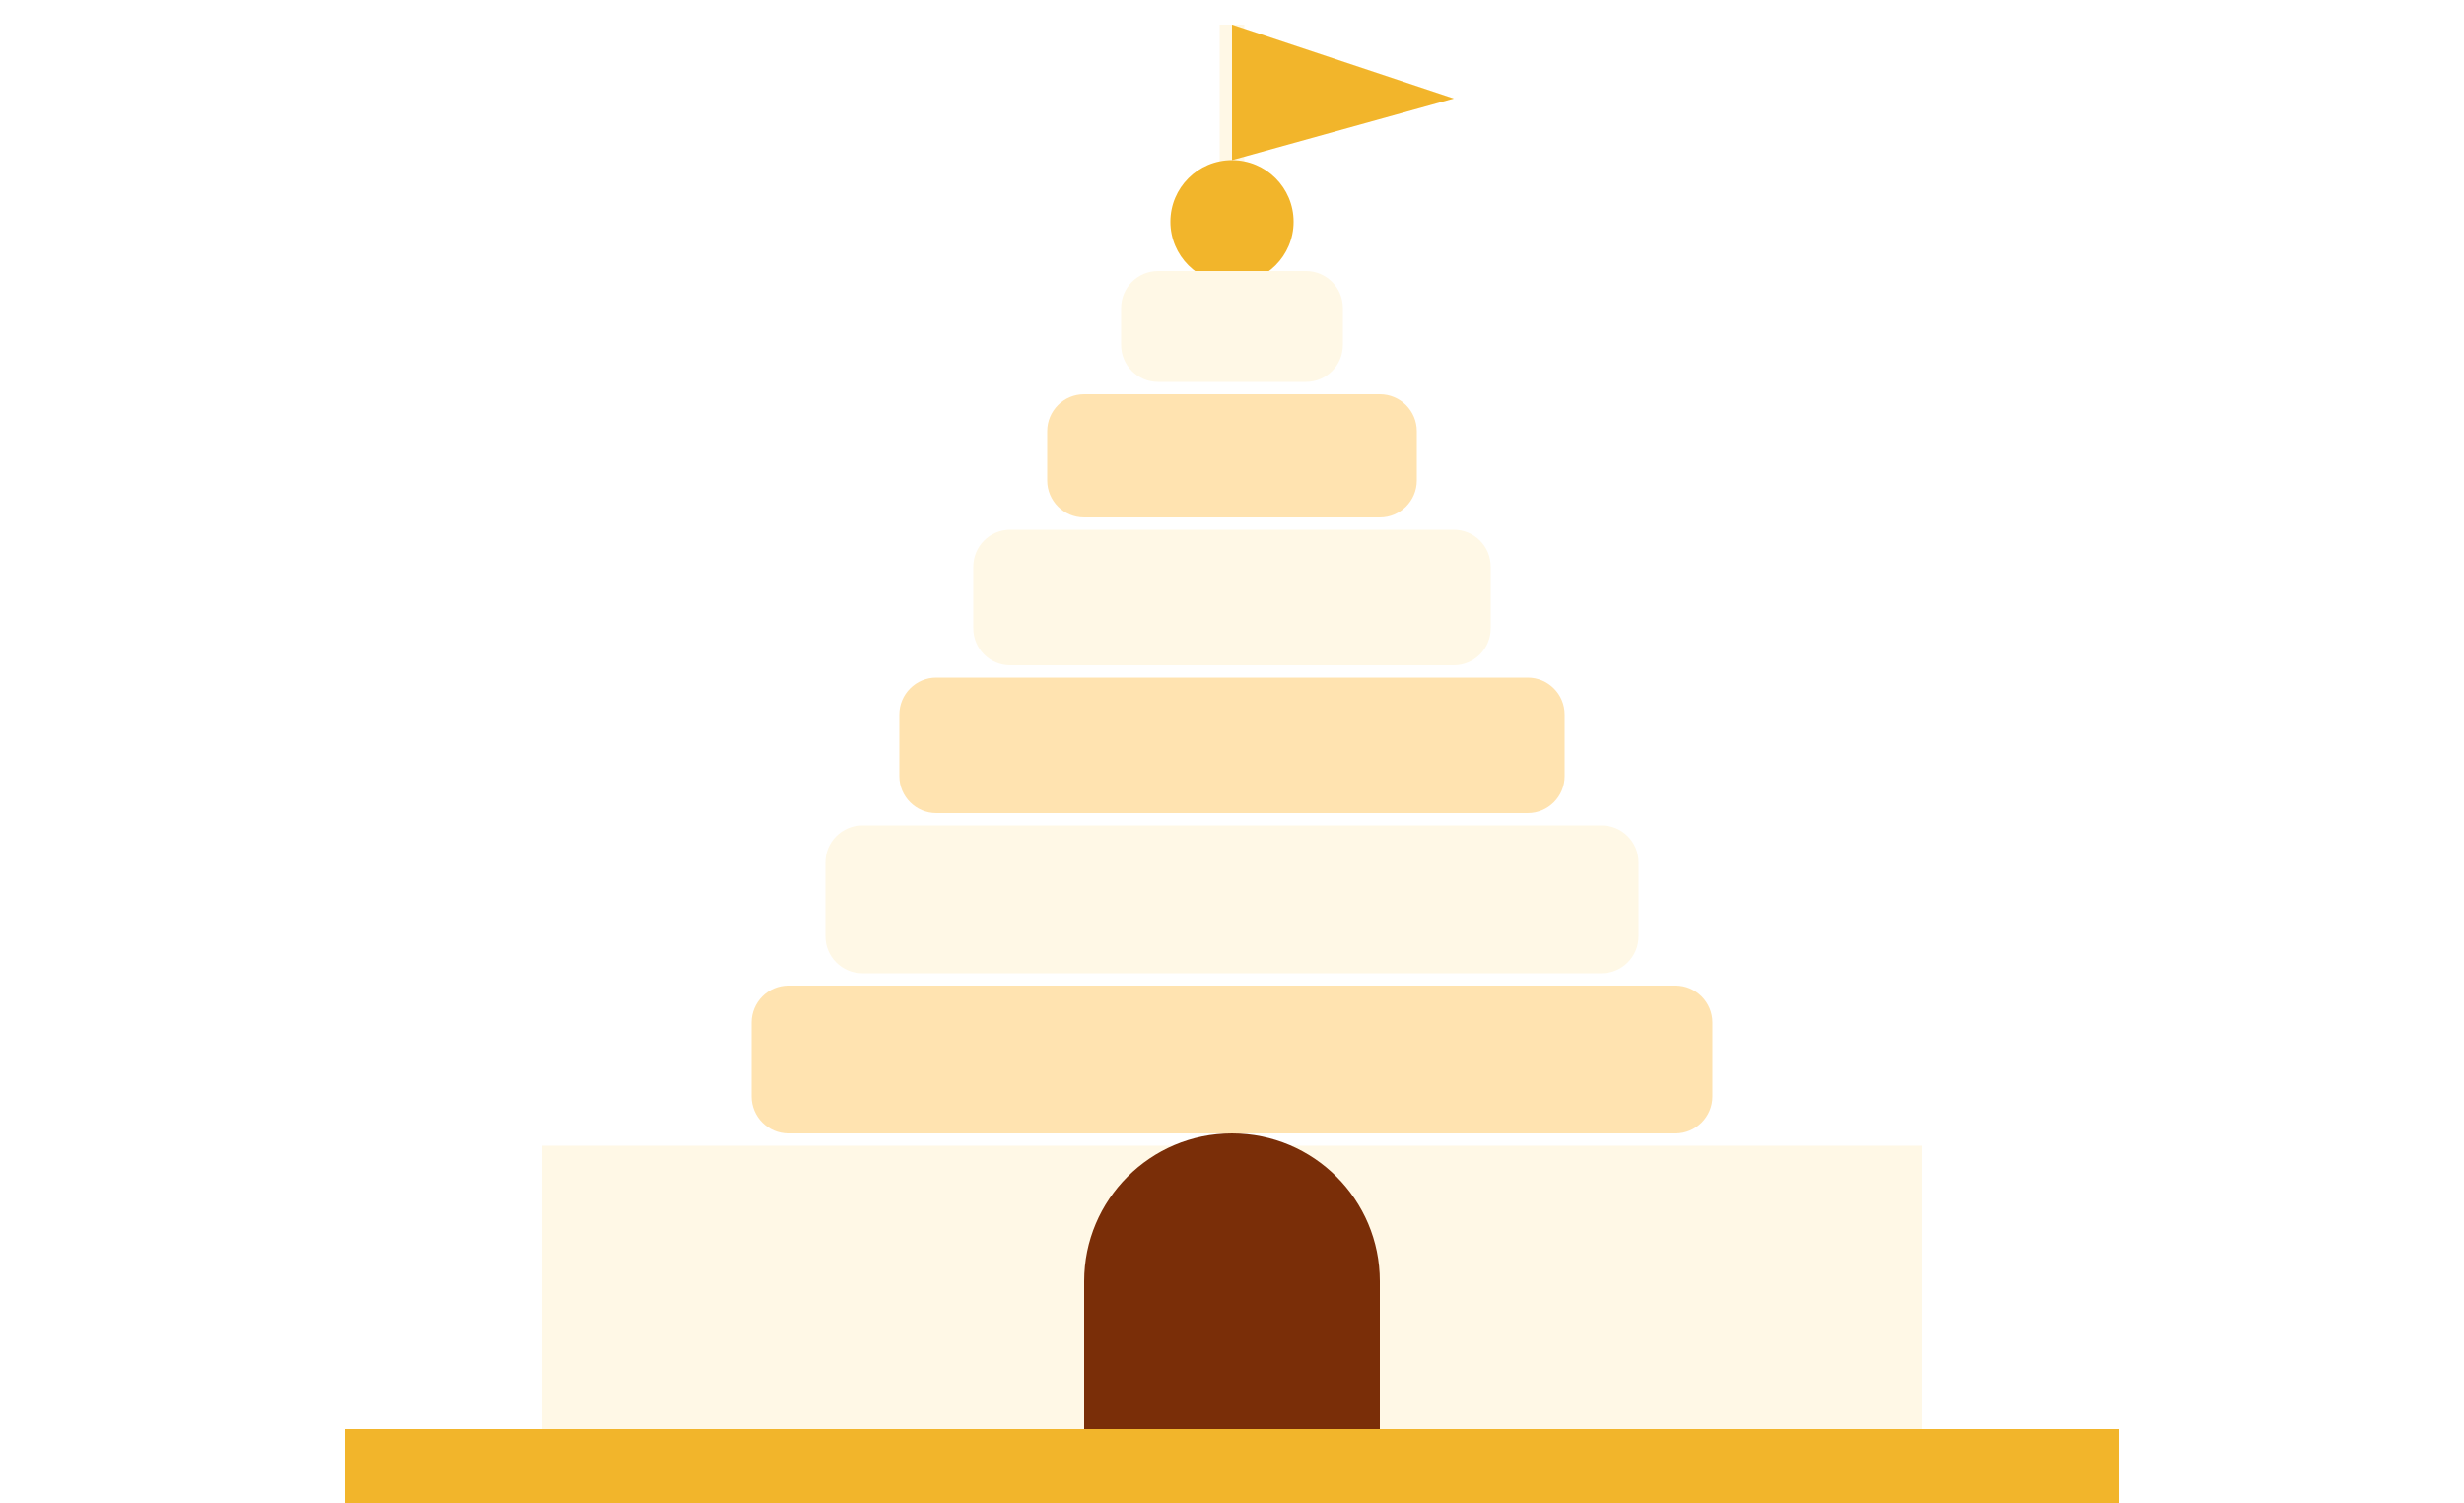
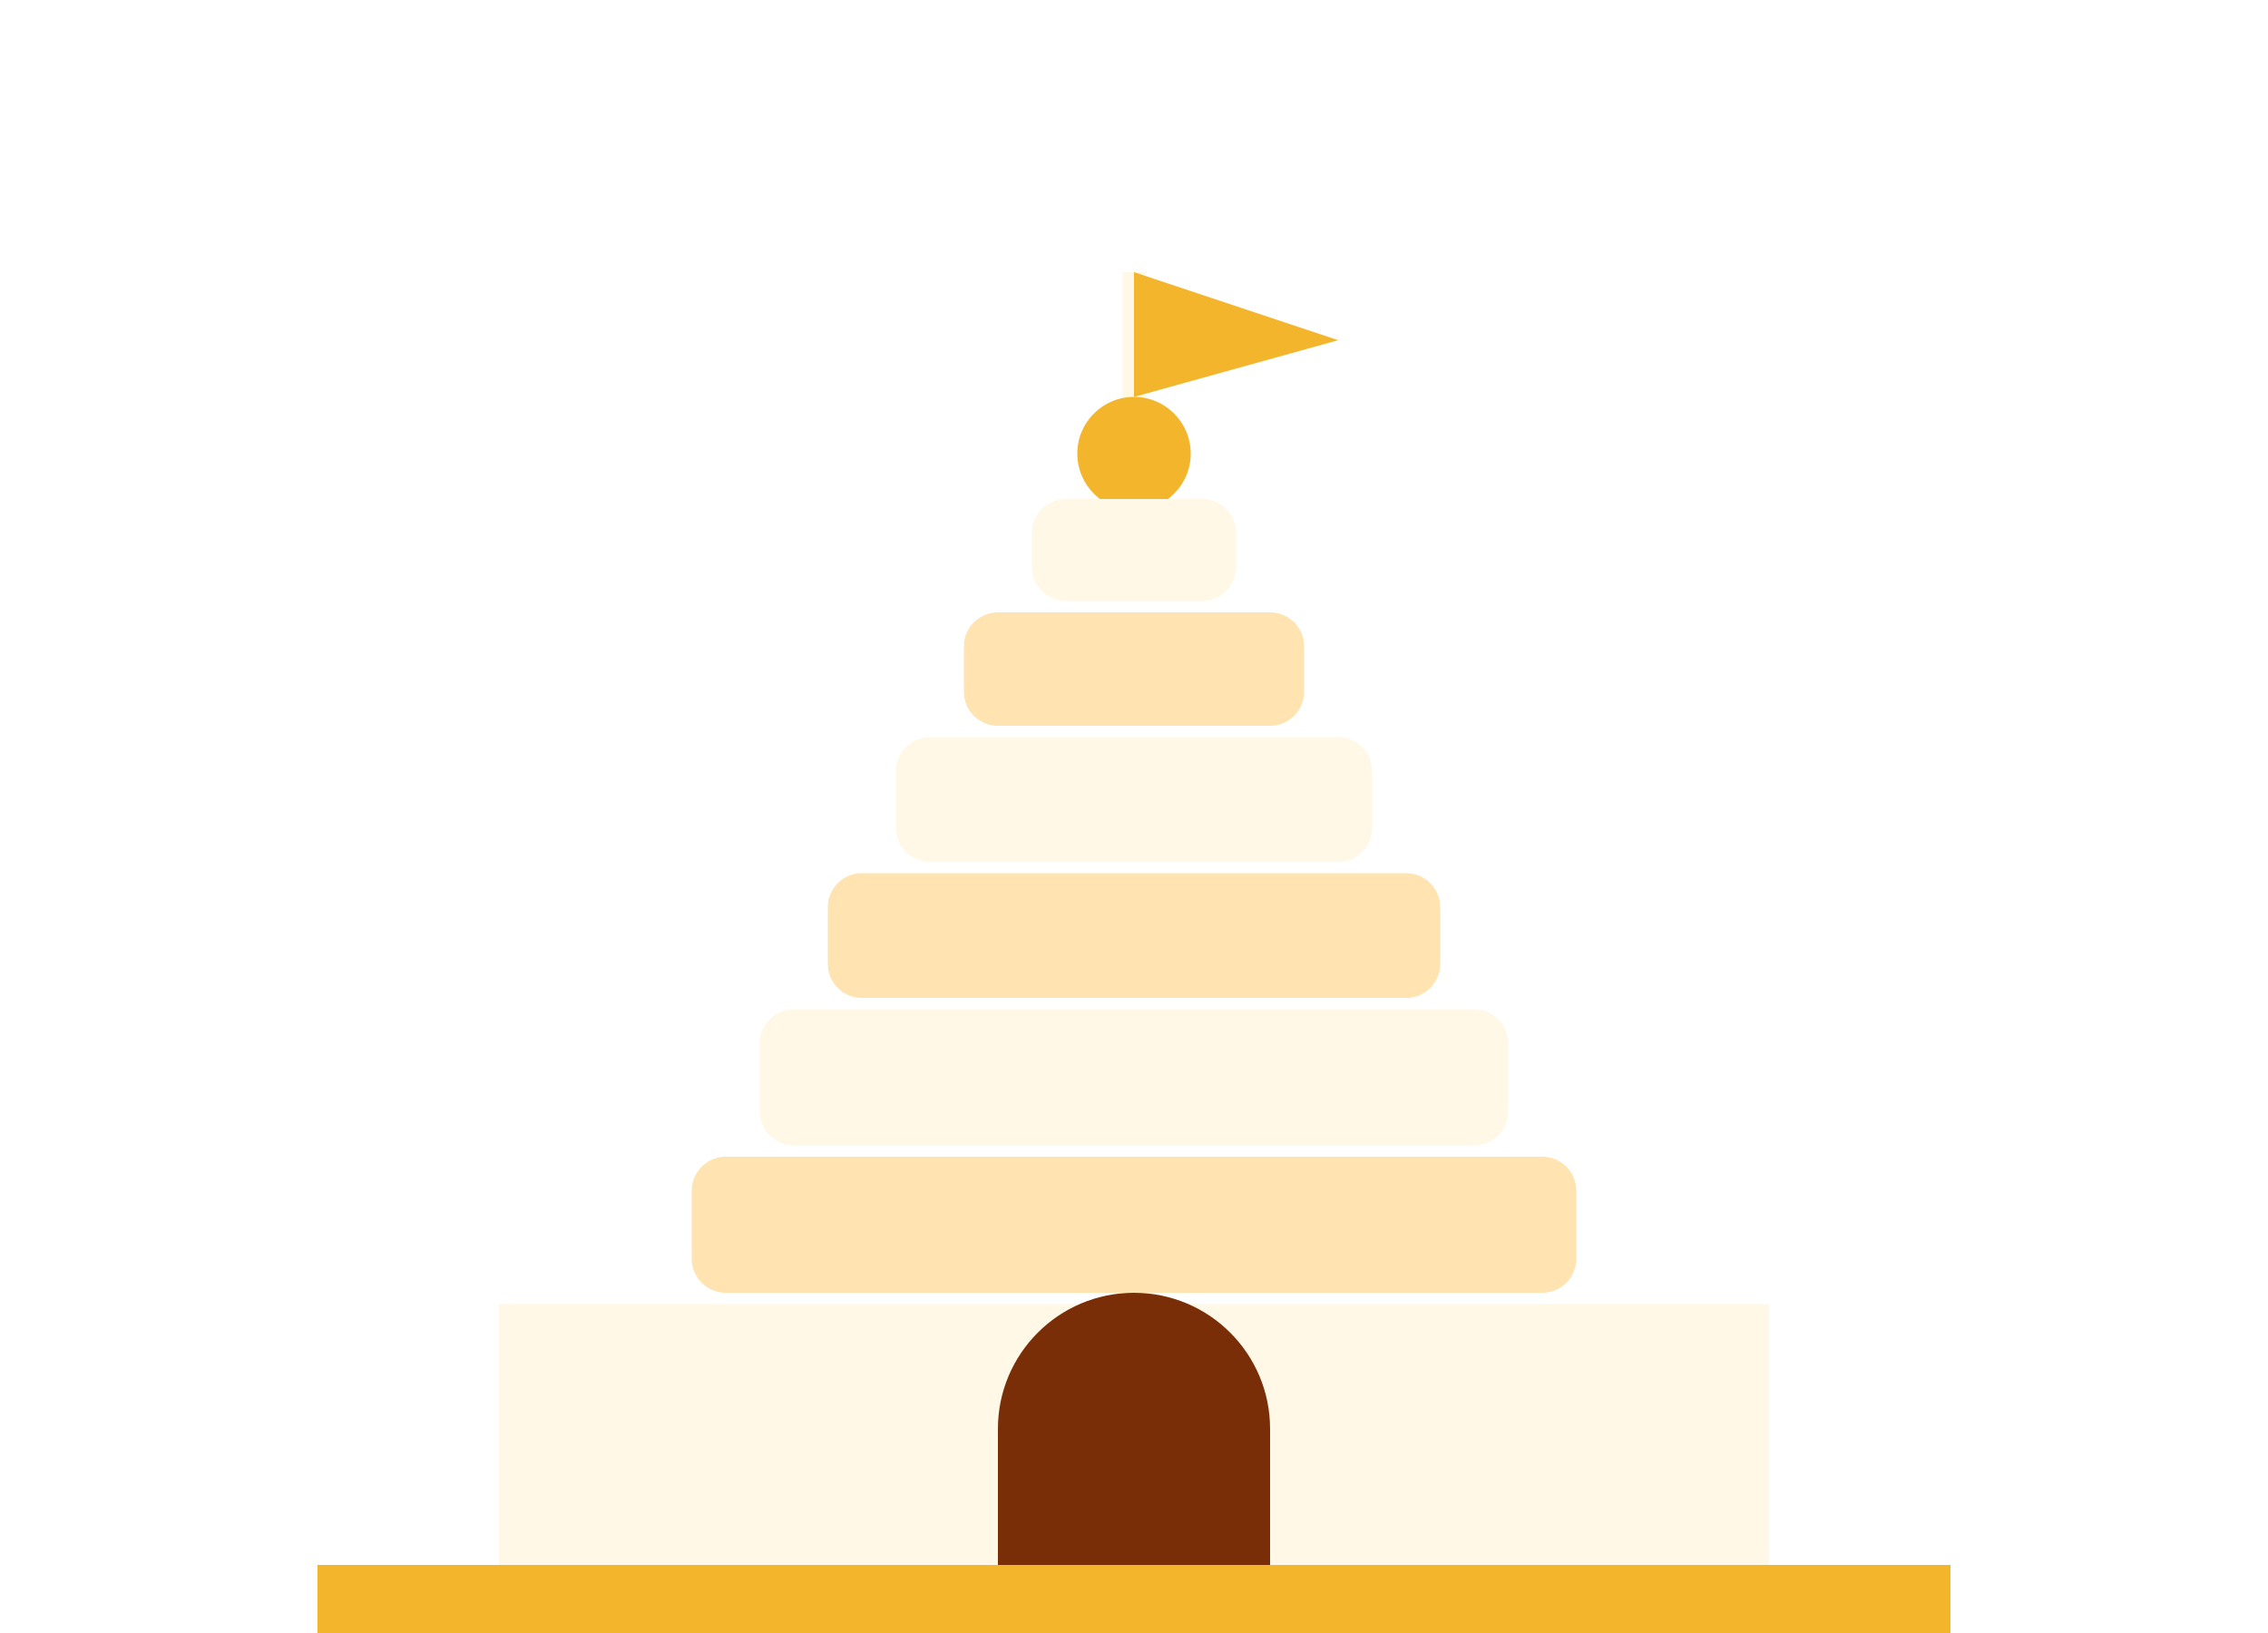
- <svg xmlns="http://www.w3.org/2000/svg" viewBox="0 0 200 122">
+ <svg xmlns="http://www.w3.org/2000/svg" viewBox="0 -22 200 144">
  <path d="M100 2 V14" stroke="#FFF8E6" stroke-width="2" />
  <polygon points="100,2 118,8 100,13" fill="#F2B52B" />
  <circle cx="100" cy="18" r="5" fill="#F2B52B" />
  <rect x="91.0" y="22" width="18" height="9" rx="3" fill="#FFF8E6" />
  <rect x="85.0" y="32" width="30" height="10" rx="3" fill="#FFE3B0" />
  <rect x="79.0" y="43" width="42" height="11" rx="3" fill="#FFF8E6" />
  <rect x="73.0" y="55" width="54" height="11" rx="3" fill="#FFE3B0" />
  <rect x="67.0" y="67" width="66" height="12" rx="3" fill="#FFF8E6" />
  <rect x="61.0" y="80" width="78" height="12" rx="3" fill="#FFE3B0" />
  <rect x="44" y="93" width="112" height="25" fill="#FFF8E6" />
  <path d="M88 118 V104 a12 12 0 0 1 24 0 V118 Z" fill="#7A2E08" />
  <rect x="28" y="116" width="144" height="6" fill="#F2B52B" />
</svg>
